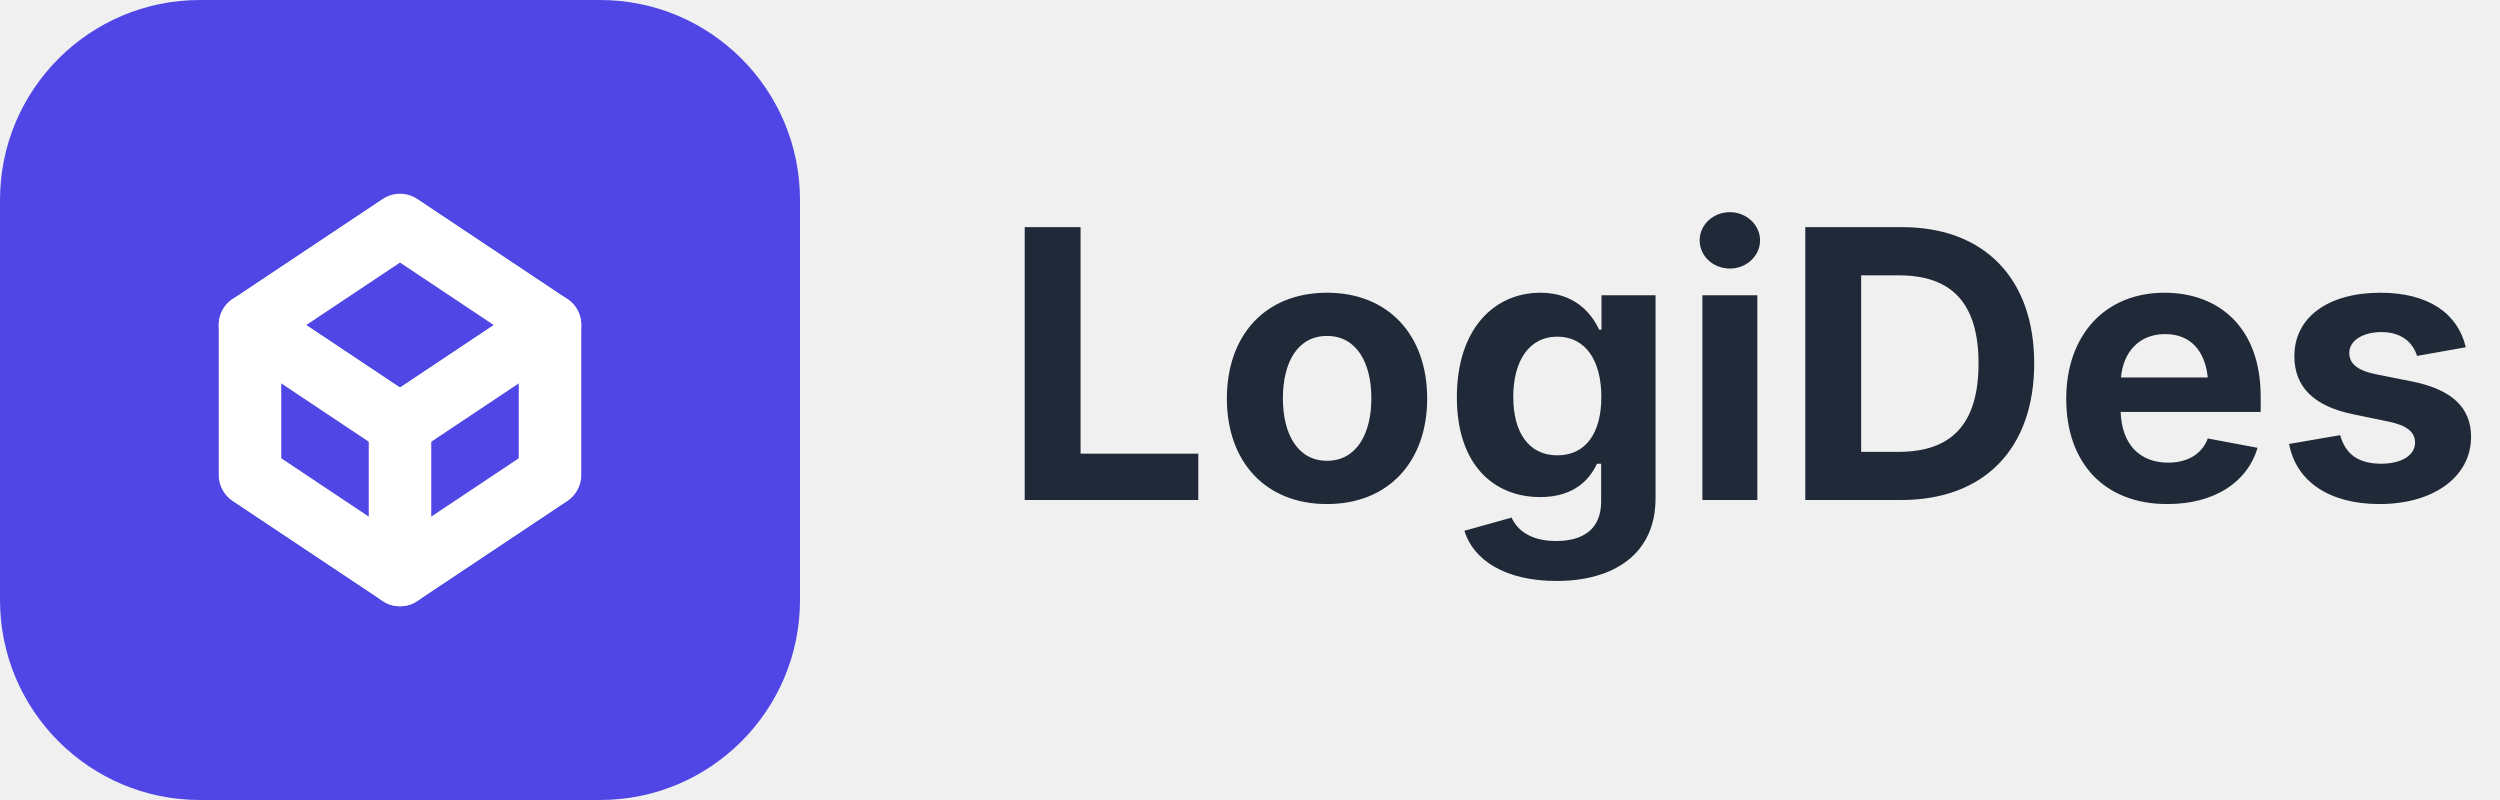
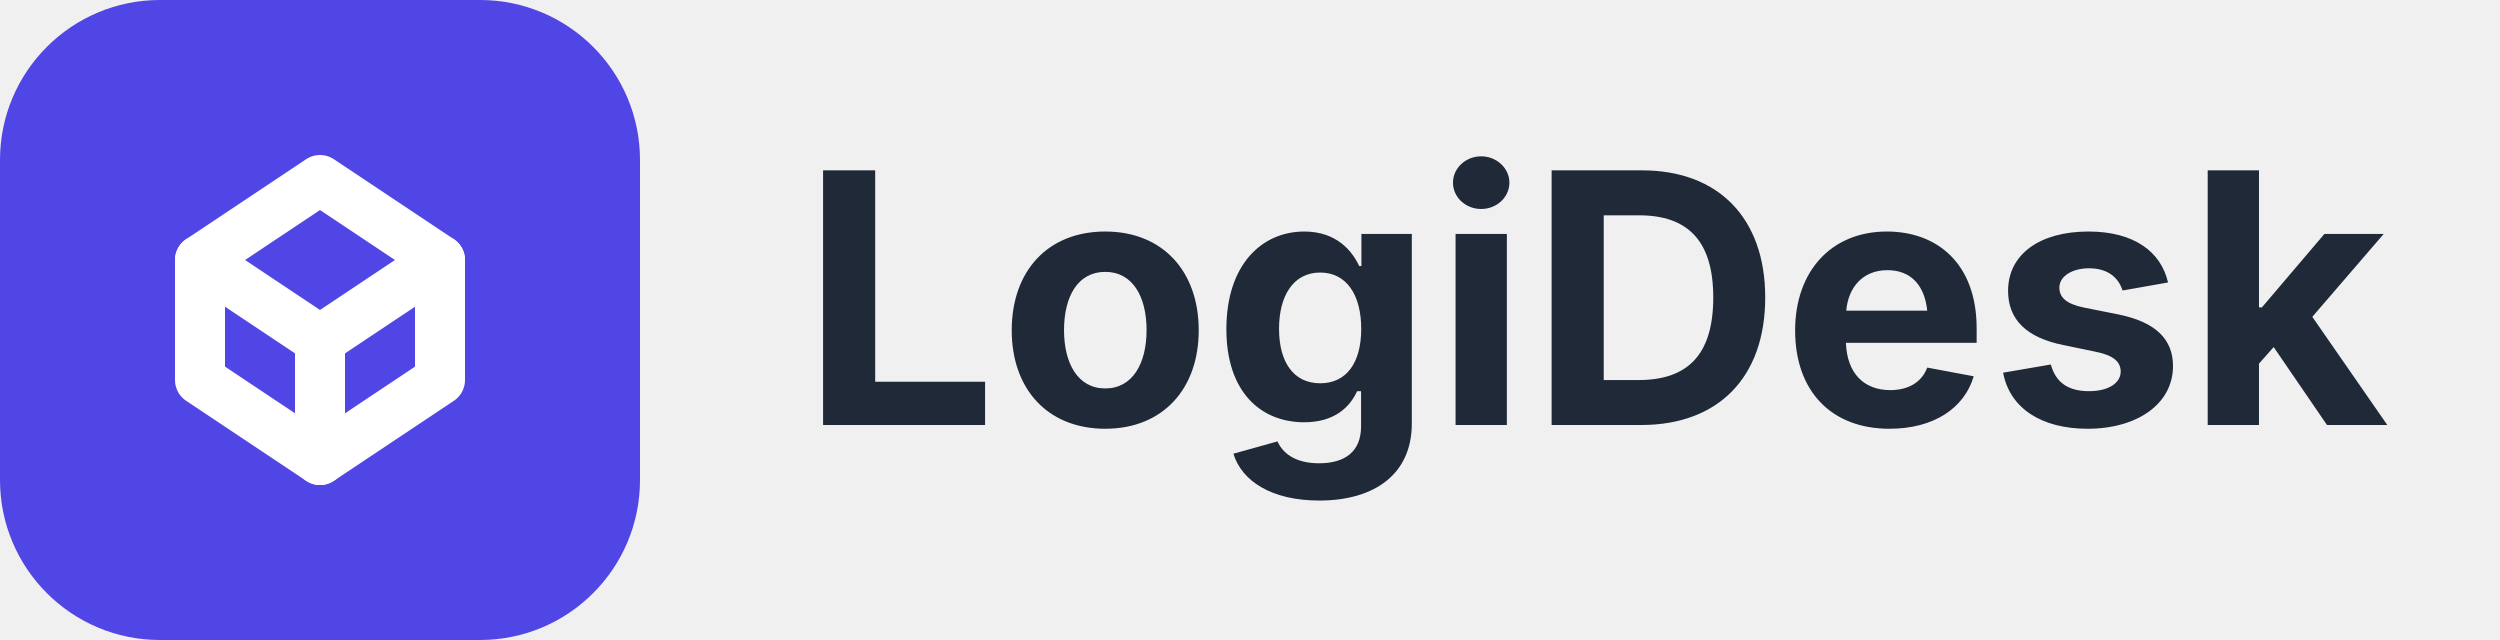
- <svg xmlns="http://www.w3.org/2000/svg" viewBox="0 0 800 256" width="800" height="256">
+ <svg xmlns="http://www.w3.org/2000/svg" viewBox="0 0 1000 256" width="100%" height="100%" style="max-width: 100%; height: auto;">
  <rect width="256" height="256" rx="64" fill="#4f46e5" />
  <path d="M176 104L128 72L80 104V152L128 184L176 152V104Z" fill="none" stroke="#ffffff" stroke-width="20" stroke-linecap="round" stroke-linejoin="round" />
  <path d="M80 104L128 136L176 104" fill="none" stroke="#ffffff" stroke-width="20" stroke-linecap="round" stroke-linejoin="round" />
  <path d="M128 184V136" fill="none" stroke="#ffffff" stroke-width="20" stroke-linecap="round" stroke-linejoin="round" />
-   <text x="320" y="160" font-family="system-ui, -apple-system, sans-serif" font-size="120" font-weight="bold" fill="#1f2937">LogiDesk</text>
+   <text x="320" y="170" font-family="system-ui, -apple-system, sans-serif" font-size="140" font-weight="bold" fill="#1f2937">LogiDesk</text>
</svg>
